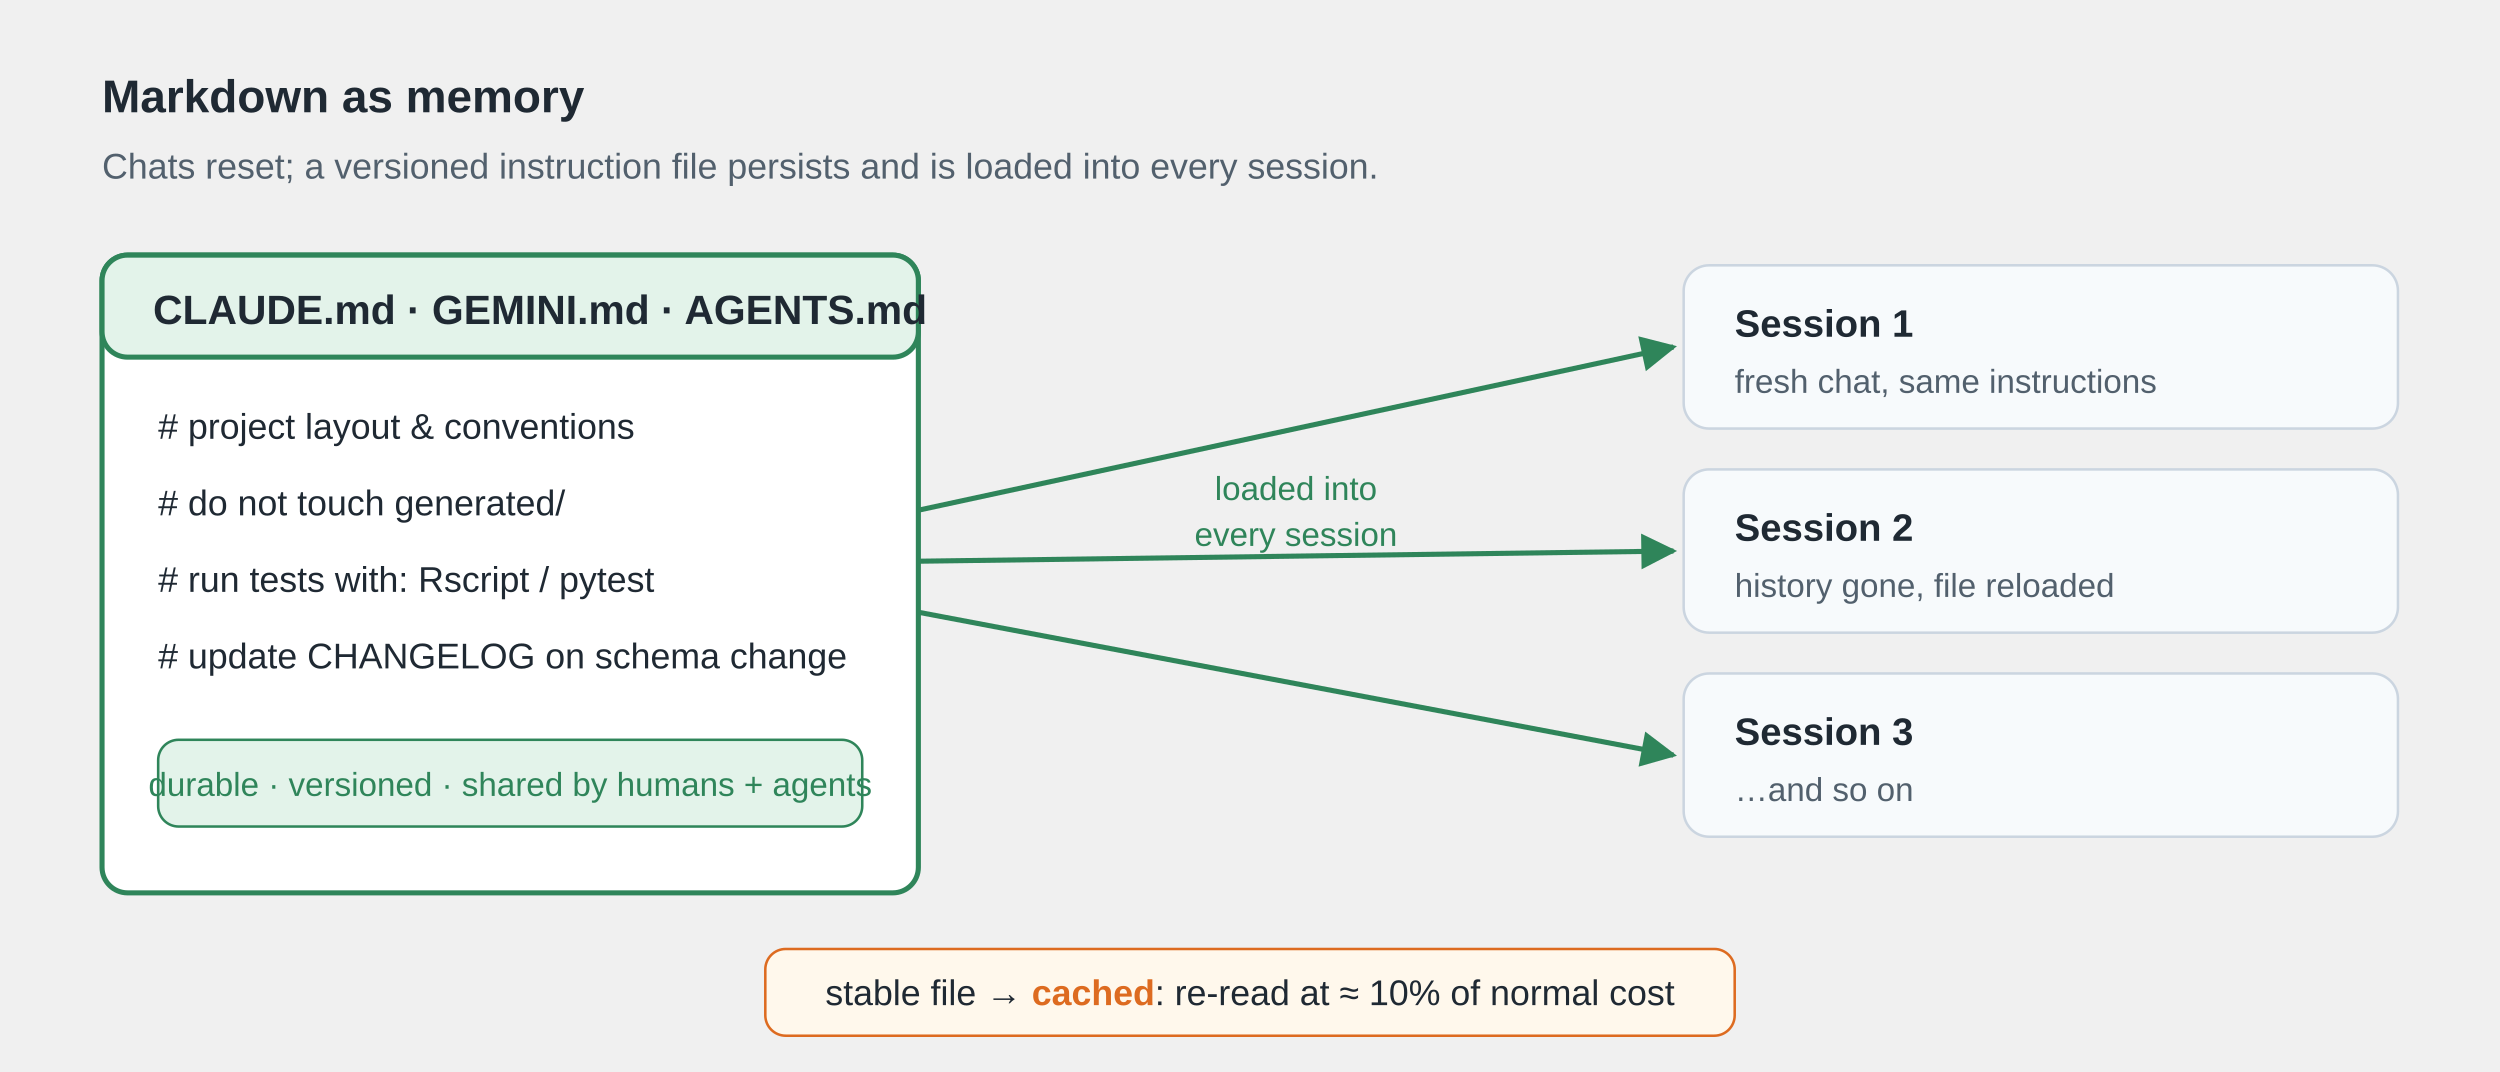
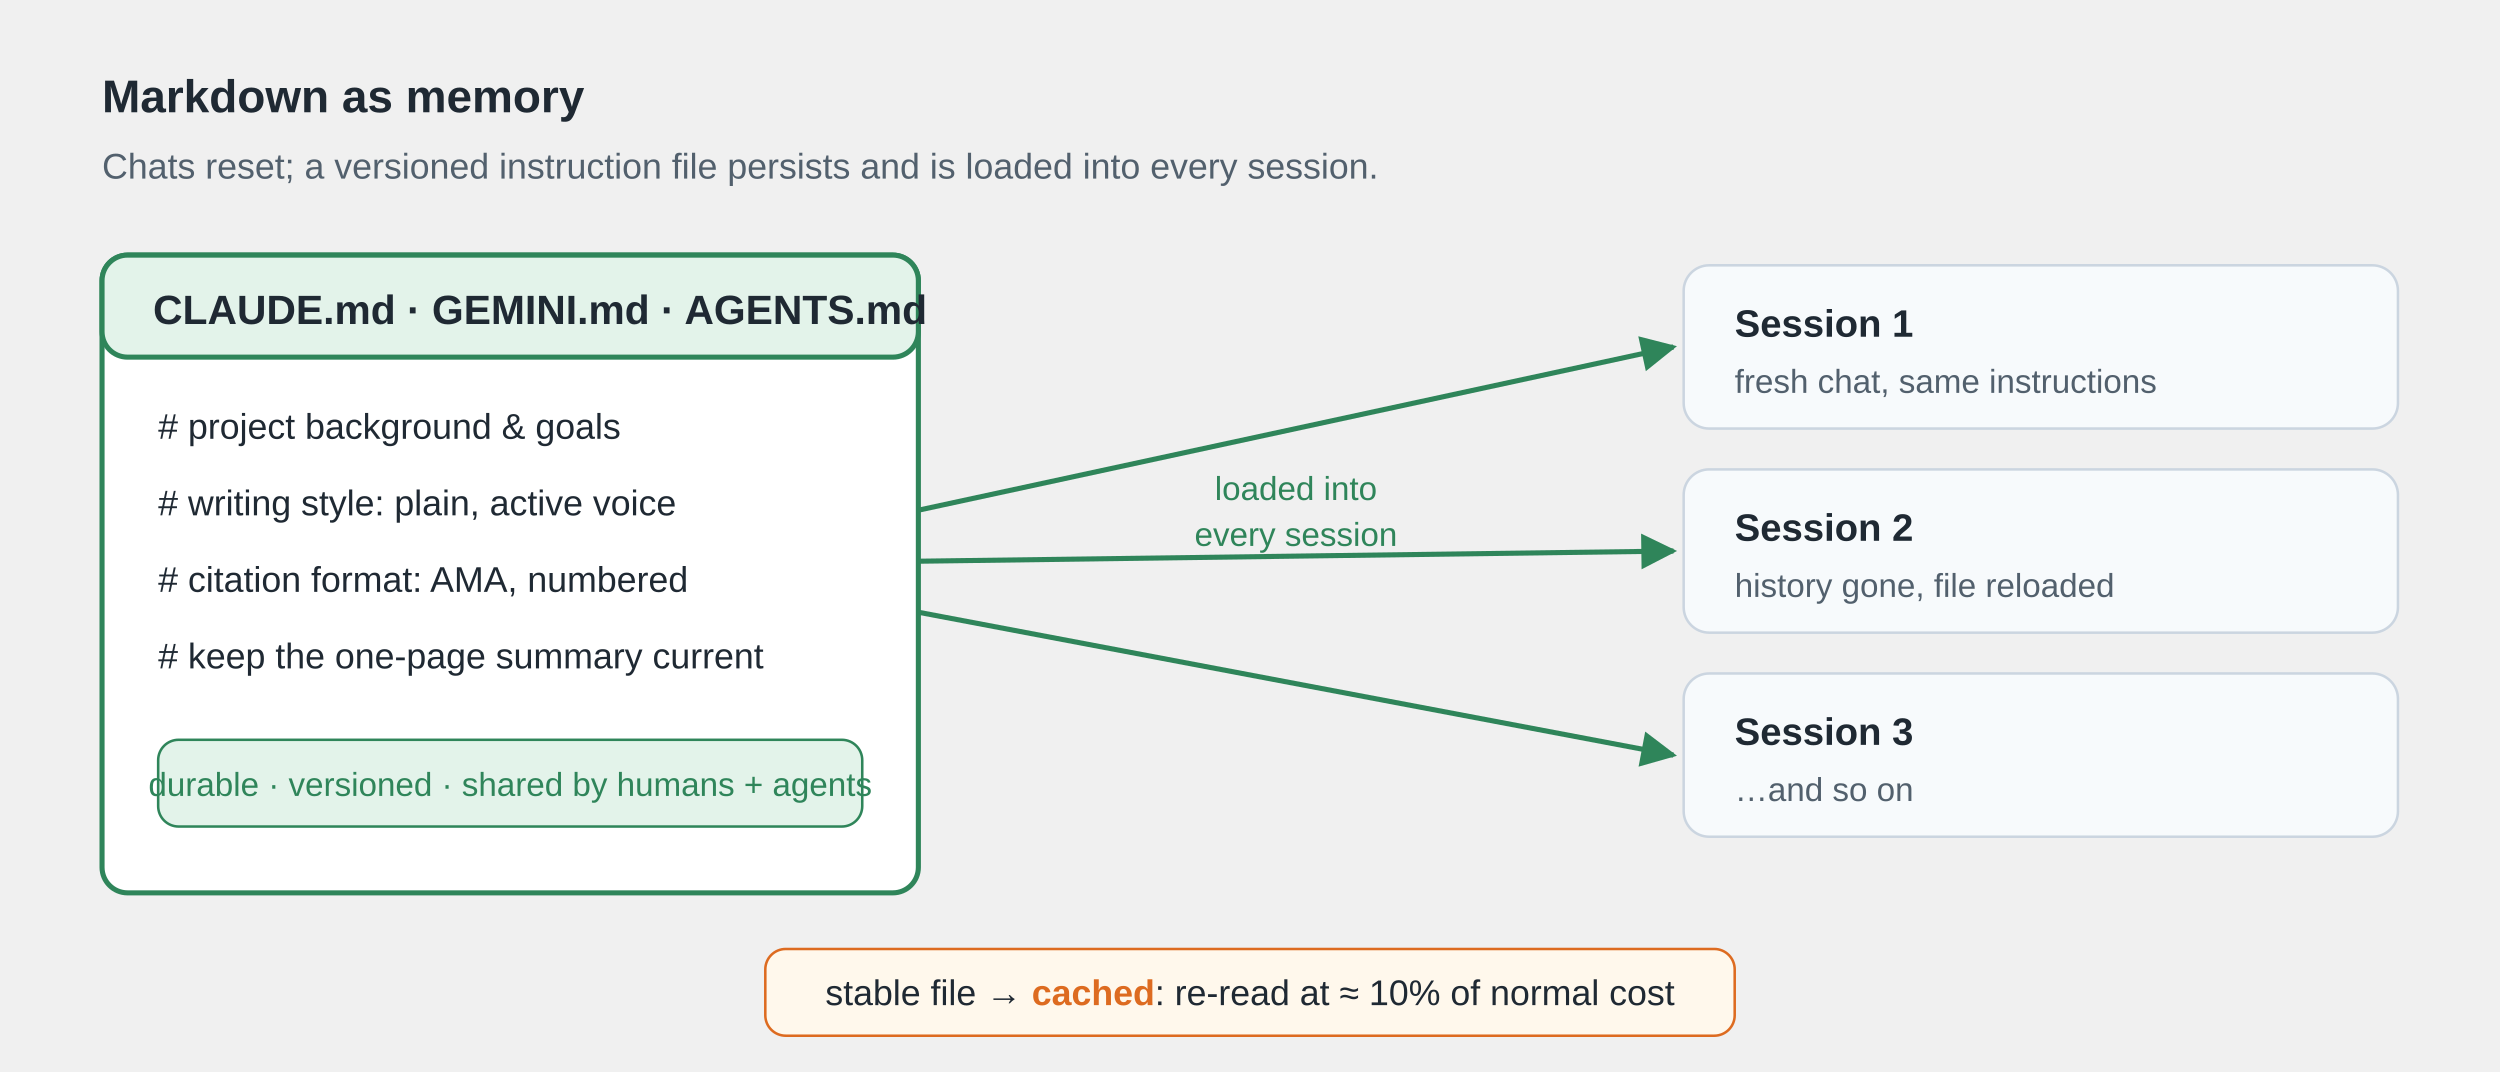
<svg xmlns="http://www.w3.org/2000/svg" viewBox="0 0 980 420" font-family="-apple-system, 'Helvetica Neue', Arial, sans-serif">
  <defs>
    <marker id="ar2" viewBox="0 0 10 10" markerWidth="7" markerHeight="7" refX="9" refY="5" orient="auto">
      <path d="M0,0 L10,5 L0,10 z" fill="#2f855a" />
    </marker>
  </defs>
  <text x="40" y="44" font-size="18" font-weight="700" fill="#1f2933">Markdown as memory</text>
  <text x="40" y="70" font-size="14" fill="#52606d">Chats reset; a versioned instruction file persists and is loaded into every session.</text>
  <rect x="40" y="100" width="320" height="250" rx="10" fill="#ffffff" stroke="#2f855a" stroke-width="2" />
  <rect x="40" y="100" width="320" height="40" rx="10" fill="#e3f3ea" stroke="#2f855a" stroke-width="2" />
  <text x="60" y="127" font-size="16" font-weight="700" fill="#1f2933">CLAUDE.md · GEMINI.md · AGENTS.md</text>
  <g font-size="14" fill="#1f2933">
-     <text x="62" y="172"># project layout &amp; conventions</text>
-     <text x="62" y="202"># do not touch generated/</text>
-     <text x="62" y="232"># run tests with: Rscript / pytest</text>
-     <text x="62" y="262"># update CHANGELOG on schema change</text>
+     <text x="62" y="172"># project background &amp; goals</text>
+     <text x="62" y="202"># writing style: plain, active voice</text>
+     <text x="62" y="232"># citation format: AMA, numbered</text>
+     <text x="62" y="262"># keep the one-page summary current</text>
  </g>
  <rect x="62" y="290" width="276" height="34" rx="8" fill="#e3f3ea" stroke="#2f855a" />
  <text x="200" y="312" text-anchor="middle" font-size="13" fill="#2f855a">durable · versioned · shared by humans + agents</text>
  <g>
    <rect x="660" y="104" width="280" height="64" rx="10" fill="#f7fafc" stroke="#cbd5e0" />
    <text x="680" y="132" font-size="15" font-weight="700" fill="#1f2933">Session 1</text>
    <text x="680" y="154" font-size="13" fill="#52606d">fresh chat, same instructions</text>
    <rect x="660" y="184" width="280" height="64" rx="10" fill="#f7fafc" stroke="#cbd5e0" />
    <text x="680" y="212" font-size="15" font-weight="700" fill="#1f2933">Session 2</text>
    <text x="680" y="234" font-size="13" fill="#52606d">history gone, file reloaded</text>
    <rect x="660" y="264" width="280" height="64" rx="10" fill="#f7fafc" stroke="#cbd5e0" />
    <text x="680" y="292" font-size="15" font-weight="700" fill="#1f2933">Session 3</text>
    <text x="680" y="314" font-size="13" fill="#52606d">…and so on</text>
  </g>
  <line x1="360" y1="200" x2="656" y2="136" stroke="#2f855a" stroke-width="2" marker-end="url(#ar2)" />
  <line x1="360" y1="220" x2="656" y2="216" stroke="#2f855a" stroke-width="2" marker-end="url(#ar2)" />
  <line x1="360" y1="240" x2="656" y2="296" stroke="#2f855a" stroke-width="2" marker-end="url(#ar2)" />
  <text x="508" y="196" text-anchor="middle" font-size="13" fill="#2f855a">loaded into</text>
  <text x="508" y="214" text-anchor="middle" font-size="13" fill="#2f855a">every session</text>
  <rect x="300" y="372" width="380" height="34" rx="8" fill="#fff8ec" stroke="#dd6b20" />
  <text x="490" y="394" text-anchor="middle" font-size="14" fill="#1f2933">stable file → <tspan font-weight="700" fill="#dd6b20">cached</tspan>: re-read at ≈ 10% of normal cost</text>
</svg>
